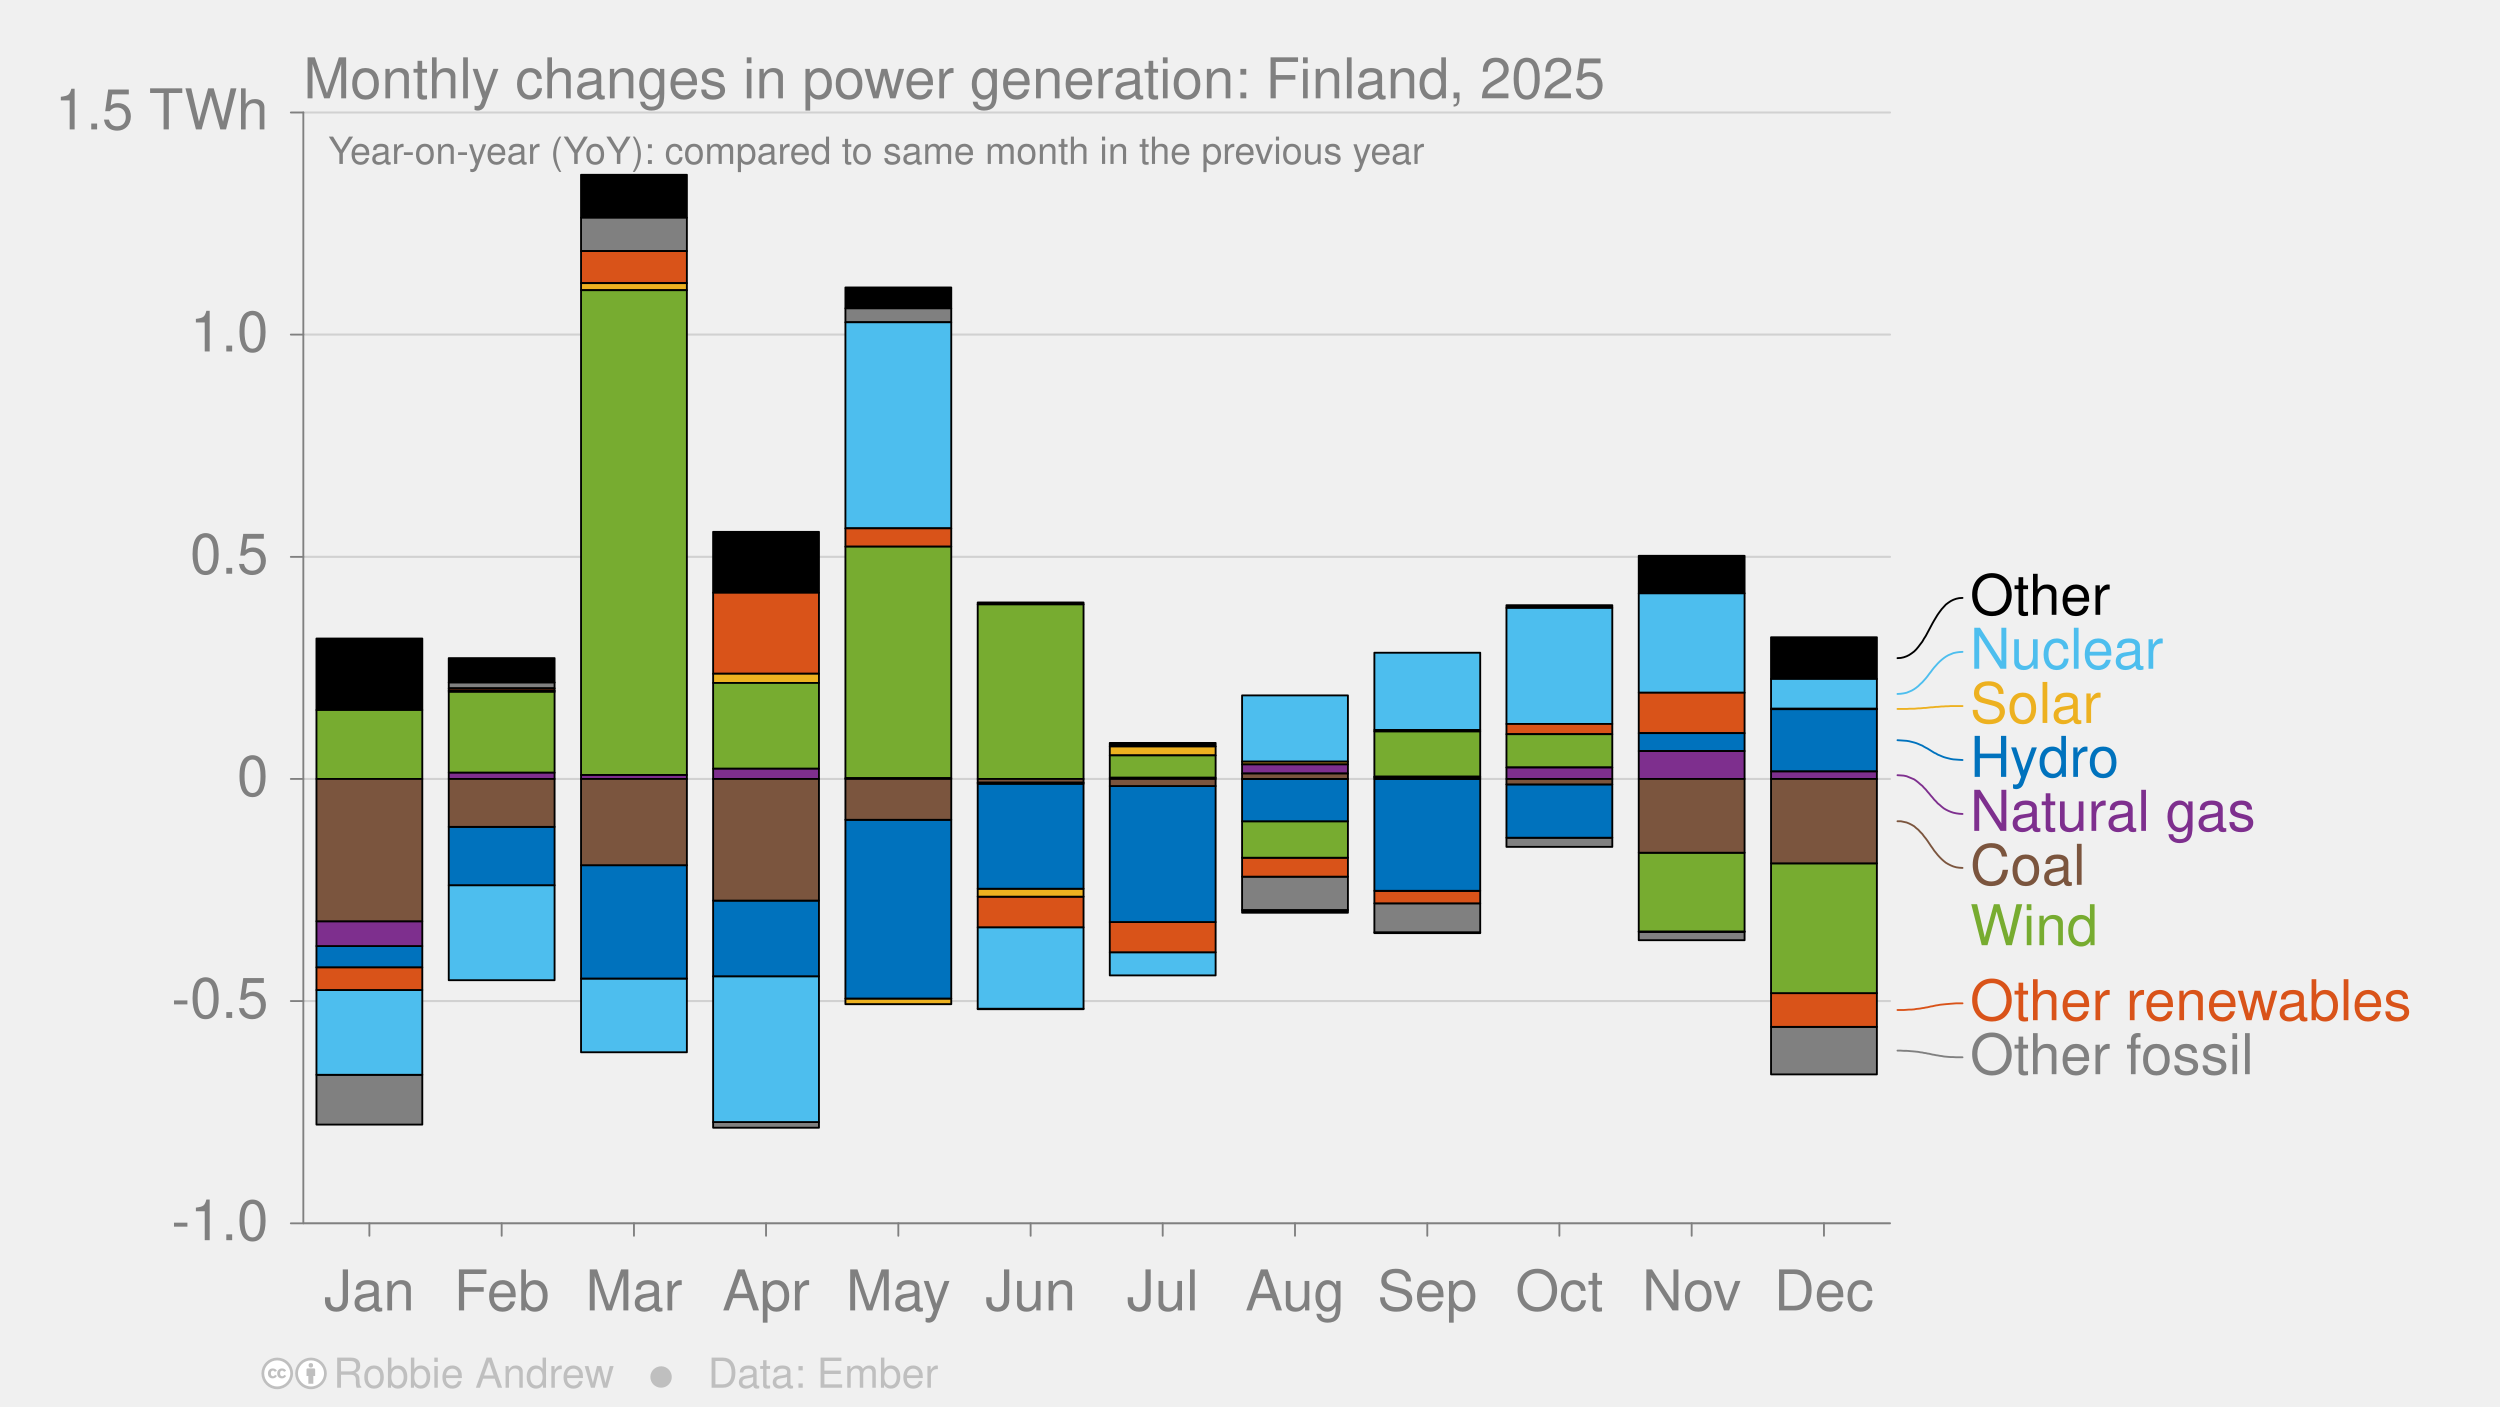
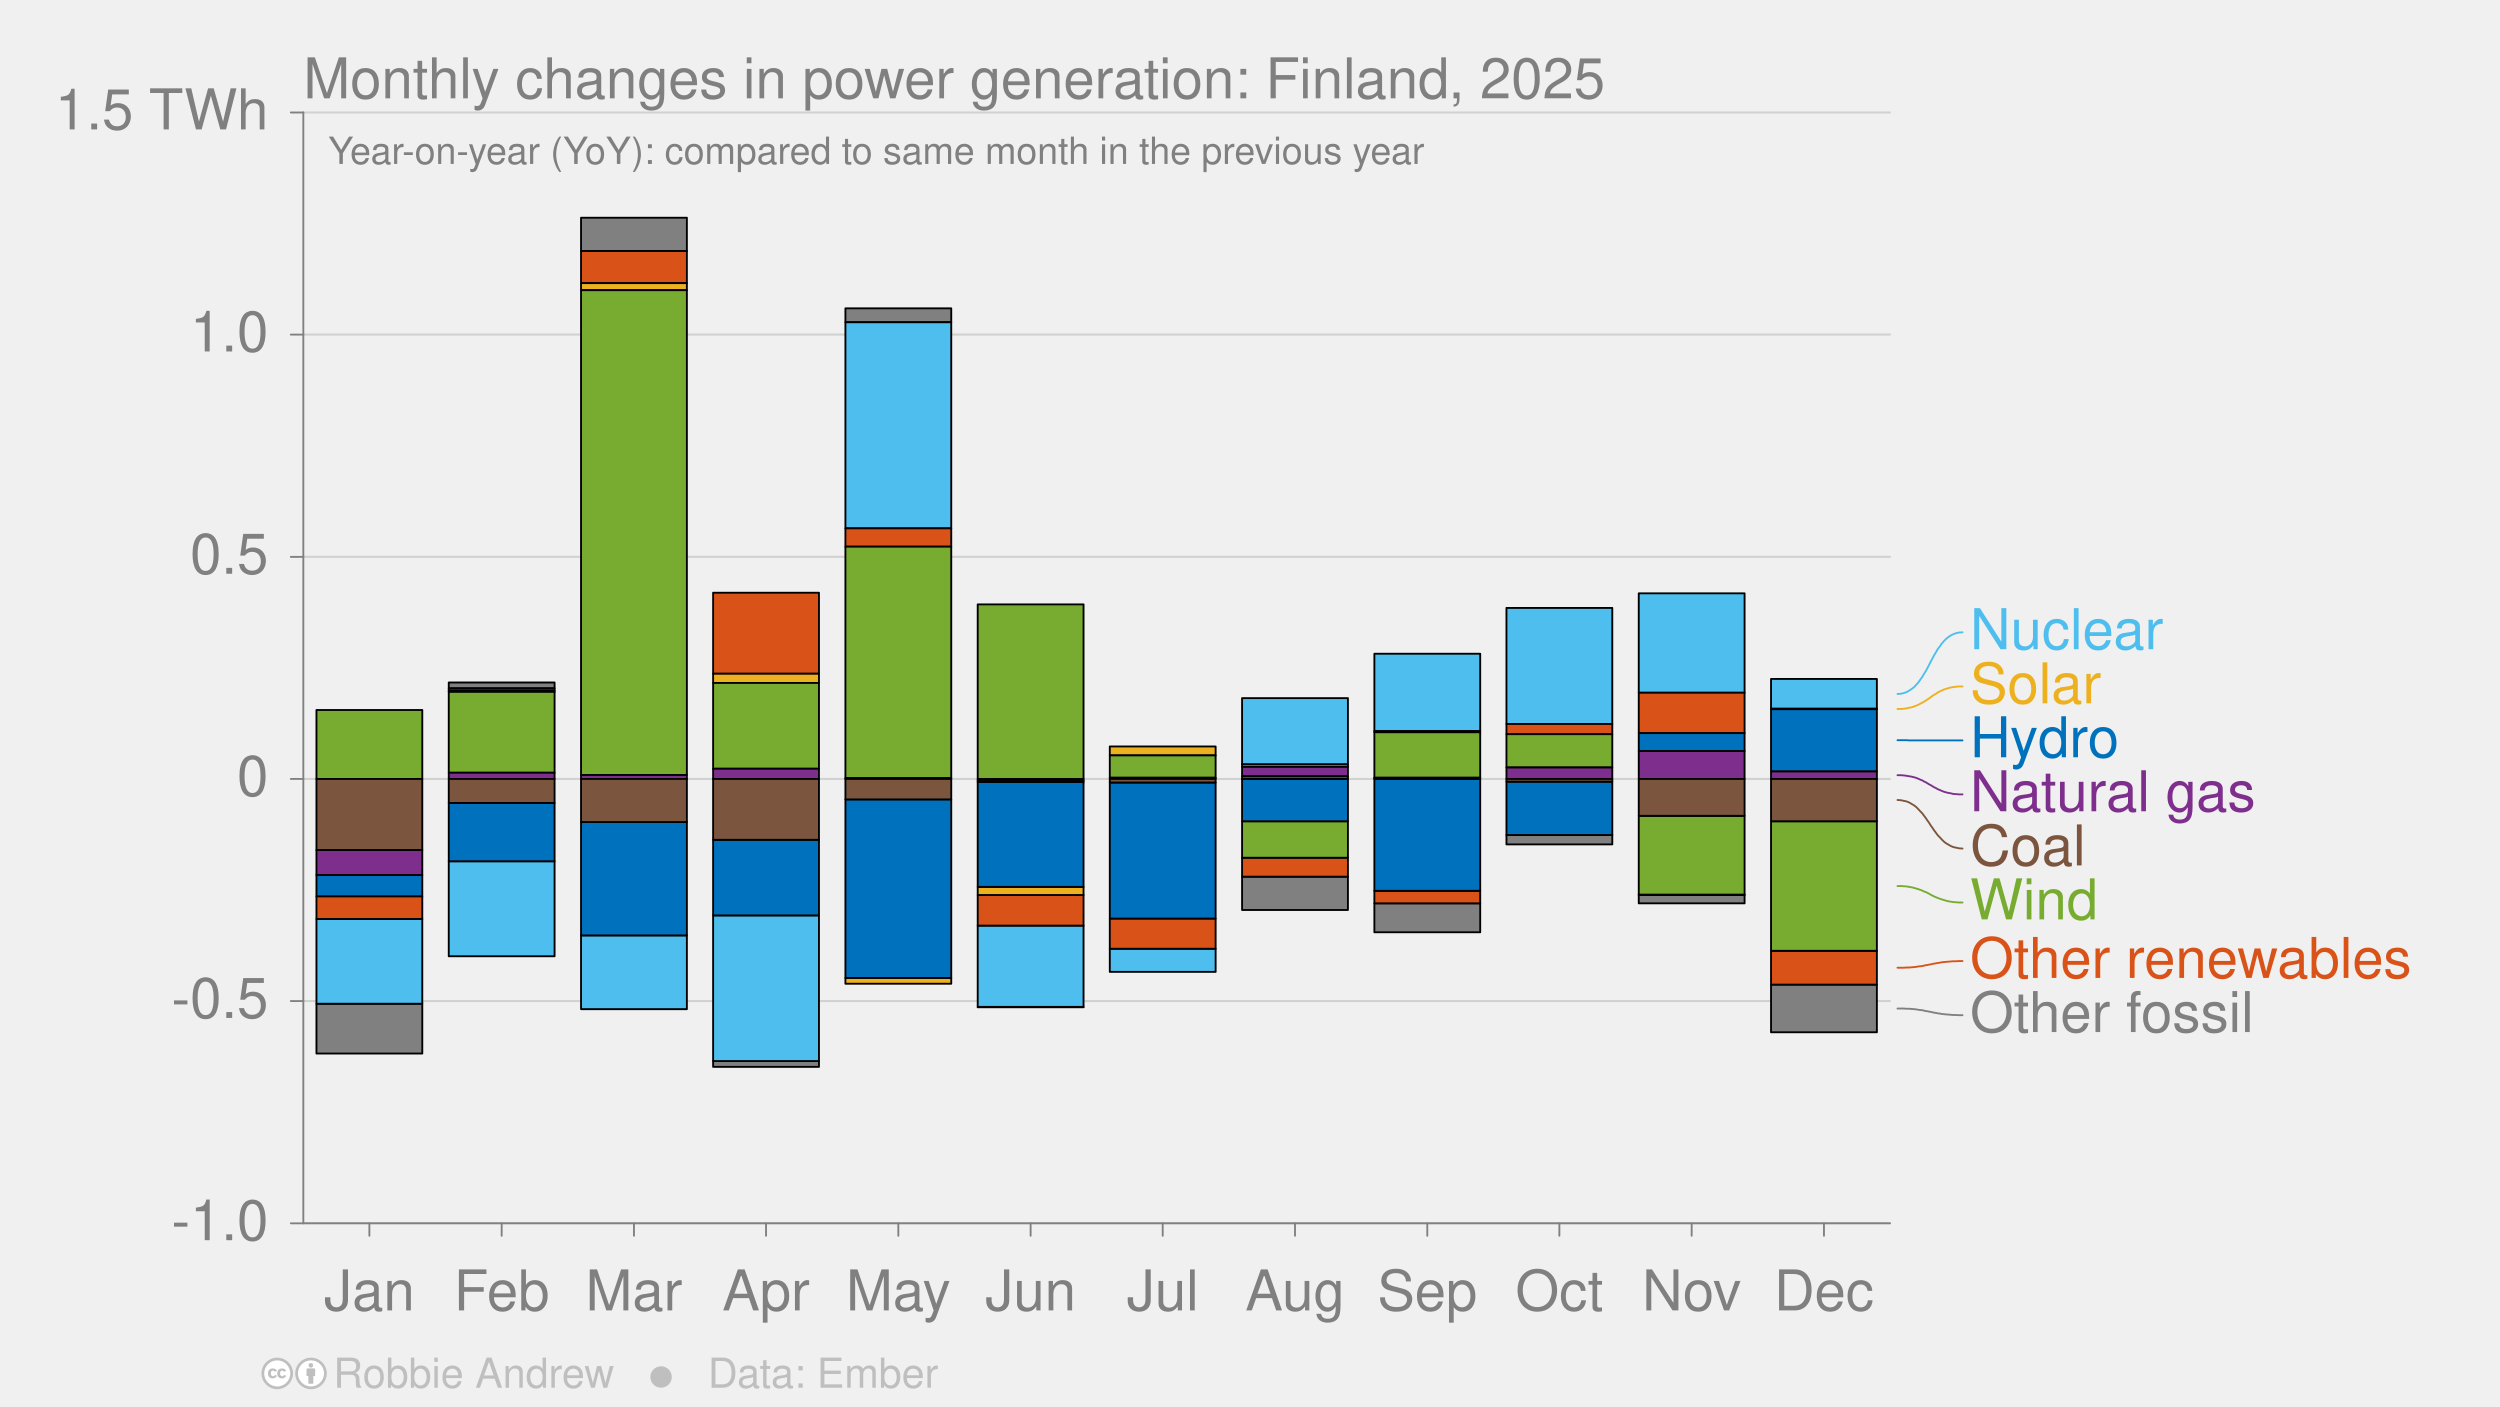
<svg xmlns="http://www.w3.org/2000/svg" xmlns:xlink="http://www.w3.org/1999/xlink" version="1.1" width="100%" height="100%" viewBox="0 0 1200.000 674.916">
  <style type="text/css">
  #main {font-family:Helvetica,Arial,sans-serif; font-size:27.00px;
         fill-opacity:1; fill:#000000; stroke:none; stroke-linejoin:round; stroke-linecap:round; stroke-width:1.00;}
  .marker {stroke-opacity:0;fill-opacity:0;}
  .marker:hover {stroke-opacity:0.5; fill-opacity:1;}
  .ticklabel {font-size:27.00px;fill:#808080;stroke:none;font-family:Helvetica}
  .ytl {text-anchor:end;}
  .dp1 {pointer-events:none;font-size:70%;text-anchor:middle;fill:#000000;}
  .dp2 {pointer-events:none;font-size:70%;text-anchor:middle;fill:#FFFFFF;}
  .numtip {pointer-events:none;}
  .cc {opacity:0.25;}
.dl_fe {background-color:#FDFFDF;display:flex;margin:auto;align-items:center}
.dl_fe_p {font-size:20px;text-align:center;margin:3px}
.dl_el {display:none;pointer-events:none;}
.cc:hover + .dl_el {display:block;}
text:hover + .dl_el {display:block;}
</style>
  <defs>
    <clipPath id="axis_clip">
      <rect x="145.8" y="54.2" width="761.2" height="532.8" />
    </clipPath>
    <path id="line_x" d="M 145.600,0 h 761.600" stroke="#262626" stroke-opacity="0.15" stroke-width="1.00" />
    <path id="tick_y" d="M 145.600,0 h -6.000" stroke="#808080" stroke-width="0.90" />
    <path id="tick_x" d="M 0,587.177 v 6.000" stroke="#808080" stroke-width="0.90" />
  </defs>
  <g id="main">
    <use xlink:href="#line_x" transform="translate(0,587.2)" />
    <use xlink:href="#line_x" transform="translate(0,480.5)" />
    <use xlink:href="#line_x" transform="translate(0,373.9)" />
    <use xlink:href="#line_x" transform="translate(0,267.3)" />
    <use xlink:href="#line_x" transform="translate(0,160.6)" />
    <use xlink:href="#line_x" transform="translate(0,54.0)" />
    <use xlink:href="#tick_y" transform="translate(0,587.2)" />
    <use xlink:href="#tick_y" transform="translate(0,480.5)" />
    <use xlink:href="#tick_y" transform="translate(0,373.9)" />
    <use xlink:href="#tick_y" transform="translate(0,267.3)" />
    <use xlink:href="#tick_y" transform="translate(0,160.6)" />
    <use xlink:href="#tick_y" transform="translate(0,54.0)" />
    <use xlink:href="#tick_x" transform="translate(177.3,0)" />
    <use xlink:href="#tick_x" transform="translate(240.8,0)" />
    <use xlink:href="#tick_x" transform="translate(304.3,0)" />
    <use xlink:href="#tick_x" transform="translate(367.7,0)" />
    <use xlink:href="#tick_x" transform="translate(431.2,0)" />
    <use xlink:href="#tick_x" transform="translate(494.7,0)" />
    <use xlink:href="#tick_x" transform="translate(558.1,0)" />
    <use xlink:href="#tick_x" transform="translate(621.6,0)" />
    <use xlink:href="#tick_x" transform="translate(685.1,0)" />
    <use xlink:href="#tick_x" transform="translate(748.5,0)" />
    <use xlink:href="#tick_x" transform="translate(812.0,0)" />
    <use xlink:href="#tick_x" transform="translate(875.5,0)" />
    <polyline points="145.6,53.993 145.6,587.177 907.2,587.177" stroke="#808080" stroke-width="0.90" fill="none" />
    <text class="ticklabel xtl" transform="translate(177.3,629.0)" text-anchor="middle">Jan</text>
    <text class="ticklabel xtl" transform="translate(240.8,629.0)" text-anchor="middle">Feb</text>
    <text class="ticklabel xtl" transform="translate(304.3,629.0)" text-anchor="middle">Mar</text>
    <text class="ticklabel xtl" transform="translate(367.7,629.0)" text-anchor="middle">Apr</text>
    <text class="ticklabel xtl" transform="translate(431.2,629.0)" text-anchor="middle">May</text>
    <text class="ticklabel xtl" transform="translate(494.7,629.0)" text-anchor="middle">Jun</text>
    <text class="ticklabel xtl" transform="translate(558.1,629.0)" text-anchor="middle">Jul</text>
    <text class="ticklabel xtl" transform="translate(621.6,629.0)" text-anchor="middle">Aug</text>
    <text class="ticklabel xtl" transform="translate(685.1,629.0)" text-anchor="middle">Sep</text>
    <text class="ticklabel xtl" transform="translate(748.5,629.0)" text-anchor="middle">Oct</text>
    <text class="ticklabel xtl" transform="translate(812.0,629.0)" text-anchor="middle">Nov</text>
    <text class="ticklabel xtl" transform="translate(875.5,629.0)" text-anchor="middle">Dec</text>
    <text class="ticklabel ytl" transform="translate(128.8,595.3)">-1.0</text>
    <text class="ticklabel ytl" transform="translate(128.8,488.6)">-0.5</text>
    <text class="ticklabel ytl" transform="translate(128.8,382.0)">0</text>
    <text class="ticklabel ytl" transform="translate(128.8,275.4)">0.5</text>
    <text class="ticklabel ytl" transform="translate(128.8,168.7)">1.0</text>
    <text class="ticklabel ytl" transform="translate(128.8,62.1)">1.5 TWh</text>
-     <g stroke="#000" stroke-width="0.90" fill="#000" clip-path="url(#axis_clip)">
-       <polygon class="pl" points="151.9,306.5 151.9,340.8 202.7,340.8 202.7,306.5 151.9,306.5" />
-       <polygon class="pl" points="215.4,315.9 215.4,327.6 266.2,327.6 266.2,315.9 215.4,315.9" />
-       <polygon class="pl" points="278.9,83.9 278.9,104.5 329.7,104.5 329.7,83.9 278.9,83.9" />
-       <polygon class="pl" points="342.3,255.3 342.3,284.5 393.1,284.5 393.1,255.3 342.3,255.3" />
-       <polygon class="pl" points="405.8,138.0 405.8,148.0 456.6,148.0 456.6,138.0 405.8,138.0" />
-       <polygon class="pl" points="469.3,289.2 469.3,290.1 520.1,290.1 520.1,289.2 469.3,289.2" />
-       <polygon class="pl" points="532.7,356.6 532.7,358.3 583.5,358.3 583.5,356.6 532.7,356.6" />
-       <polygon class="pl" points="596.2,438.1 596.2,436.8 647.0,436.8 647.0,438.1 596.2,438.1" />
-       <polygon class="pl" points="659.7,447.9 659.7,447.5 710.5,447.5 710.5,447.9 659.7,447.9" />
-       <polygon class="pl" points="723.1,290.5 723.1,291.8 773.9,291.8 773.9,290.5 723.1,290.5" />
-       <polygon class="pl" points="786.6,266.8 786.6,284.8 837.4,284.8 837.4,266.8 786.6,266.8" />
-       <polygon class="pl" points="850.1,305.9 850.1,325.9 900.9,325.9 900.9,305.9 850.1,305.9" />
-     </g>
    <g stroke="#000" stroke-width="0.90" fill="#808080" clip-path="url(#axis_clip)">
-       <polygon class="pl" points="151.9,539.8 151.9,515.9 202.7,515.9 202.7,539.8 151.9,539.8" />
+       <polygon class="pl" points="151.9,505.7 151.9,481.8 202.7,481.8 202.7,505.7 151.9,505.7" />
      <polygon class="pl" points="215.4,327.6 215.4,330.4 266.2,330.4 266.2,327.6 215.4,327.6" />
      <polygon class="pl" points="278.9,104.5 278.9,120.5 329.7,120.5 329.7,104.5 278.9,104.5" />
-       <polygon class="pl" points="342.3,541.3 342.3,538.6 393.1,538.6 393.1,541.3 342.3,541.3" />
+       <polygon class="pl" points="342.3,512.1 342.3,509.3 393.1,509.3 393.1,512.1 342.3,512.1" />
      <polygon class="pl" points="405.8,148.0 405.8,154.7 456.6,154.7 456.6,148.0 405.8,148.0" />
-       <polygon class="pl" points="469.3,484.4 469.3,484.2 520.1,484.2 520.1,484.4 469.3,484.4" />
+       <polygon class="pl" points="469.3,483.5 469.3,483.3 520.1,483.3 520.1,483.5 469.3,483.5" />
      <polygon class="pl" points="596.2,436.8 596.2,420.8 647.0,420.8 647.0,436.8 596.2,436.8" />
      <polygon class="pl" points="659.7,447.5 659.7,433.6 710.5,433.6 710.5,447.5 659.7,447.5" />
-       <polygon class="pl" points="723.1,406.5 723.1,402.1 773.9,402.1 773.9,406.5 723.1,406.5" />
-       <polygon class="pl" points="786.6,451.3 786.6,447.3 837.4,447.3 837.4,451.3 786.6,451.3" />
-       <polygon class="pl" points="850.1,515.7 850.1,492.9 900.9,492.9 900.9,515.7 850.1,515.7" />
+       <polygon class="pl" points="723.1,405.3 723.1,400.8 773.9,400.8 773.9,405.3 723.1,405.3" />
+       <polygon class="pl" points="786.6,433.6 786.6,429.6 837.4,429.6 837.4,433.6 786.6,433.6" />
+       <polygon class="pl" points="850.1,495.5 850.1,472.6 900.9,472.6 900.9,495.5 850.1,495.5" />
    </g>
    <g stroke="#000" stroke-width="0.90" fill="#4DBEEE" clip-path="url(#axis_clip)">
-       <polygon class="pl" points="151.9,515.9 151.9,475.2 202.7,475.2 202.7,515.9 151.9,515.9" />
-       <polygon class="pl" points="215.4,470.5 215.4,424.9 266.2,424.9 266.2,470.5 215.4,470.5" />
-       <polygon class="pl" points="278.9,505.1 278.9,469.7 329.7,469.7 329.7,505.1 278.9,505.1" />
-       <polygon class="pl" points="342.3,538.6 342.3,468.6 393.1,468.6 393.1,538.6 342.3,538.6" />
+       <polygon class="pl" points="151.9,481.8 151.9,441.1 202.7,441.1 202.7,481.8 151.9,481.8" />
+       <polygon class="pl" points="215.4,459.0 215.4,413.4 266.2,413.4 266.2,459.0 215.4,459.0" />
+       <polygon class="pl" points="278.9,484.4 278.9,449.0 329.7,449.0 329.7,484.4 278.9,484.4" />
+       <polygon class="pl" points="342.3,509.3 342.3,439.4 393.1,439.4 393.1,509.3 342.3,509.3" />
      <polygon class="pl" points="405.8,154.7 405.8,253.6 456.6,253.6 456.6,154.7 405.8,154.7" />
-       <polygon class="pl" points="469.3,484.2 469.3,445.1 520.1,445.1 520.1,484.2 469.3,484.2" />
-       <polygon class="pl" points="532.7,468.2 532.7,457.1 583.5,457.1 583.5,468.2 532.7,468.2" />
-       <polygon class="pl" points="596.2,333.8 596.2,365.6 647.0,365.6 647.0,333.8 596.2,333.8" />
-       <polygon class="pl" points="659.7,313.3 659.7,350.4 710.5,350.4 710.5,313.3 659.7,313.3" />
+       <polygon class="pl" points="469.3,483.3 469.3,444.3 520.1,444.3 520.1,483.3 469.3,483.3" />
+       <polygon class="pl" points="532.7,466.5 532.7,455.4 583.5,455.4 583.5,466.5 532.7,466.5" />
+       <polygon class="pl" points="596.2,335.1 596.2,366.9 647.0,366.9 647.0,335.1 596.2,335.1" />
+       <polygon class="pl" points="659.7,313.8 659.7,350.9 710.5,350.9 710.5,313.8 659.7,313.8" />
      <polygon class="pl" points="723.1,291.8 723.1,347.5 773.9,347.5 773.9,291.8 723.1,291.8" />
      <polygon class="pl" points="786.6,284.8 786.6,332.5 837.4,332.5 837.4,284.8 786.6,284.8" />
      <polygon class="pl" points="850.1,325.9 850.1,340.2 900.9,340.2 900.9,325.9 850.1,325.9" />
    </g>
    <g stroke="#000" stroke-width="0.90" fill="#D95319" clip-path="url(#axis_clip)">
-       <polygon class="pl" points="151.9,475.2 151.9,464.3 202.7,464.3 202.7,475.2 151.9,475.2" />
+       <polygon class="pl" points="151.9,441.1 151.9,430.2 202.7,430.2 202.7,441.1 151.9,441.1" />
      <polygon class="pl" points="215.4,330.4 215.4,331.5 266.2,331.5 266.2,330.4 215.4,330.4" />
      <polygon class="pl" points="278.9,120.5 278.9,135.9 329.7,135.9 329.7,120.5 278.9,120.5" />
      <polygon class="pl" points="342.3,284.5 342.3,323.4 393.1,323.4 393.1,284.5 342.3,284.5" />
      <polygon class="pl" points="405.8,253.6 405.8,262.4 456.6,262.4 456.6,253.6 405.8,253.6" />
-       <polygon class="pl" points="469.3,445.1 469.3,430.4 520.1,430.4 520.1,445.1 469.3,445.1" />
-       <polygon class="pl" points="532.7,457.1 532.7,442.6 583.5,442.6 583.5,457.1 532.7,457.1" />
+       <polygon class="pl" points="469.3,444.3 469.3,429.6 520.1,429.6 520.1,444.3 469.3,444.3" />
+       <polygon class="pl" points="532.7,455.4 532.7,440.9 583.5,440.9 583.5,455.4 532.7,455.4" />
      <polygon class="pl" points="596.2,420.8 596.2,411.7 647.0,411.7 647.0,420.8 596.2,420.8" />
      <polygon class="pl" points="659.7,433.6 659.7,427.6 710.5,427.6 710.5,433.6 659.7,433.6" />
      <polygon class="pl" points="723.1,347.5 723.1,352.4 773.9,352.4 773.9,347.5 723.1,347.5" />
      <polygon class="pl" points="786.6,332.5 786.6,351.9 837.4,351.9 837.4,332.5 786.6,332.5" />
-       <polygon class="pl" points="850.1,492.9 850.1,476.7 900.9,476.7 900.9,492.9 850.1,492.9" />
+       <polygon class="pl" points="850.1,472.6 850.1,456.4 900.9,456.4 900.9,472.6 850.1,472.6" />
    </g>
    <g stroke="#000" stroke-width="0.90" fill="#EDB120" clip-path="url(#axis_clip)">
      <polygon class="pl" points="215.4,331.5 215.4,332.1 266.2,332.1 266.2,331.5 215.4,331.5" />
      <polygon class="pl" points="278.9,135.9 278.9,139.3 329.7,139.3 329.7,135.9 278.9,135.9" />
      <polygon class="pl" points="342.3,323.4 342.3,327.8 393.1,327.8 393.1,323.4 342.3,323.4" />
-       <polygon class="pl" points="405.8,482.0 405.8,479.3 456.6,479.3 456.6,482.0 405.8,482.0" />
-       <polygon class="pl" points="469.3,430.4 469.3,426.6 520.1,426.6 520.1,430.4 469.3,430.4" />
+       <polygon class="pl" points="405.8,472.2 405.8,469.4 456.6,469.4 456.6,472.2 405.8,472.2" />
+       <polygon class="pl" points="469.3,429.6 469.3,425.7 520.1,425.7 520.1,429.6 469.3,429.6" />
      <polygon class="pl" points="532.7,358.3 532.7,362.6 583.5,362.6 583.5,358.3 532.7,358.3" />
-       <polygon class="pl" points="596.2,365.6 596.2,366.9 647.0,366.9 647.0,365.6 596.2,365.6" />
-       <polygon class="pl" points="659.7,350.4 659.7,351.1 710.5,351.1 710.5,350.4 659.7,350.4" />
-       <polygon class="pl" points="786.6,447.3 786.6,447.1 837.4,447.1 837.4,447.3 786.6,447.3" />
+       <polygon class="pl" points="596.2,366.9 596.2,368.1 647.0,368.1 647.0,366.9 596.2,366.9" />
+       <polygon class="pl" points="659.7,350.9 659.7,351.5 710.5,351.5 710.5,350.9 659.7,350.9" />
+       <polygon class="pl" points="786.6,429.6 786.6,429.4 837.4,429.4 837.4,429.6 786.6,429.6" />
      <polygon class="pl" points="850.1,340.2 850.1,340.4 900.9,340.4 900.9,340.2 850.1,340.2" />
    </g>
    <g stroke="#000" stroke-width="0.90" fill="#77AC30" clip-path="url(#axis_clip)">
      <polygon class="pl" points="151.9,340.8 151.9,373.9 202.7,373.9 202.7,340.8 151.9,340.8" />
      <polygon class="pl" points="215.4,332.1 215.4,370.9 266.2,370.9 266.2,332.1 215.4,332.1" />
      <polygon class="pl" points="278.9,139.3 278.9,372.0 329.7,372.0 329.7,139.3 278.9,139.3" />
      <polygon class="pl" points="342.3,327.8 342.3,369.0 393.1,369.0 393.1,327.8 342.3,327.8" />
      <polygon class="pl" points="405.8,262.4 405.8,373.5 456.6,373.5 456.6,262.4 405.8,262.4" />
      <polygon class="pl" points="469.3,290.1 469.3,373.9 520.1,373.9 520.1,290.1 469.3,290.1" />
      <polygon class="pl" points="532.7,362.6 532.7,373.3 583.5,373.3 583.5,362.6 532.7,362.6" />
      <polygon class="pl" points="596.2,411.7 596.2,394.2 647.0,394.2 647.0,411.7 596.2,411.7" />
-       <polygon class="pl" points="659.7,351.1 659.7,372.8 710.5,372.8 710.5,351.1 659.7,351.1" />
+       <polygon class="pl" points="659.7,351.5 659.7,373.3 710.5,373.3 710.5,351.5 659.7,351.5" />
      <polygon class="pl" points="723.1,352.4 723.1,368.4 773.9,368.4 773.9,352.4 723.1,352.4" />
-       <polygon class="pl" points="786.6,447.1 786.6,409.3 837.4,409.3 837.4,447.1 786.6,447.1" />
-       <polygon class="pl" points="850.1,476.7 850.1,414.4 900.9,414.4 900.9,476.7 850.1,476.7" />
+       <polygon class="pl" points="786.6,429.4 786.6,391.6 837.4,391.6 837.4,429.4 786.6,429.4" />
+       <polygon class="pl" points="850.1,456.4 850.1,394.2 900.9,394.2 900.9,456.4 850.1,456.4" />
    </g>
    <g stroke="#000" stroke-width="0.90" fill="#0072BD" clip-path="url(#axis_clip)">
-       <polygon class="pl" points="151.9,464.3 151.9,454.1 202.7,454.1 202.7,464.3 151.9,464.3" />
-       <polygon class="pl" points="215.4,424.9 215.4,396.9 266.2,396.9 266.2,424.9 215.4,424.9" />
-       <polygon class="pl" points="278.9,469.7 278.9,415.3 329.7,415.3 329.7,469.7 278.9,469.7" />
-       <polygon class="pl" points="342.3,468.6 342.3,432.3 393.1,432.3 393.1,468.6 342.3,468.6" />
-       <polygon class="pl" points="405.8,479.3 405.8,393.5 456.6,393.5 456.6,479.3 405.8,479.3" />
-       <polygon class="pl" points="469.3,426.6 469.3,376.2 520.1,376.2 520.1,426.6 469.3,426.6" />
-       <polygon class="pl" points="532.7,442.6 532.7,377.3 583.5,377.3 583.5,442.6 532.7,442.6" />
+       <polygon class="pl" points="151.9,430.2 151.9,420.0 202.7,420.0 202.7,430.2 151.9,430.2" />
+       <polygon class="pl" points="215.4,413.4 215.4,385.4 266.2,385.4 266.2,413.4 215.4,413.4" />
+       <polygon class="pl" points="278.9,449.0 278.9,394.6 329.7,394.6 329.7,449.0 278.9,449.0" />
+       <polygon class="pl" points="342.3,439.4 342.3,403.1 393.1,403.1 393.1,439.4 342.3,439.4" />
+       <polygon class="pl" points="405.8,469.4 405.8,383.7 456.6,383.7 456.6,469.4 405.8,469.4" />
+       <polygon class="pl" points="469.3,425.7 469.3,375.4 520.1,375.4 520.1,425.7 469.3,425.7" />
+       <polygon class="pl" points="532.7,440.9 532.7,375.6 583.5,375.6 583.5,440.9 532.7,440.9" />
      <polygon class="pl" points="596.2,394.2 596.2,373.9 647.0,373.9 647.0,394.2 596.2,394.2" />
      <polygon class="pl" points="659.7,427.6 659.7,373.9 710.5,373.9 710.5,427.6 659.7,427.6" />
-       <polygon class="pl" points="723.1,402.1 723.1,376.5 773.9,376.5 773.9,402.1 723.1,402.1" />
+       <polygon class="pl" points="723.1,400.8 723.1,375.2 773.9,375.2 773.9,400.8 723.1,400.8" />
      <polygon class="pl" points="786.6,351.9 786.6,360.5 837.4,360.5 837.4,351.9 786.6,351.9" />
      <polygon class="pl" points="850.1,340.4 850.1,370.3 900.9,370.3 900.9,340.4 850.1,340.4" />
    </g>
    <g stroke="#000" stroke-width="0.90" fill="#7E2F8E" clip-path="url(#axis_clip)">
-       <polygon class="pl" points="151.9,454.1 151.9,442.2 202.7,442.2 202.7,454.1 151.9,454.1" />
+       <polygon class="pl" points="151.9,420.0 151.9,408.0 202.7,408.0 202.7,420.0 151.9,420.0" />
      <polygon class="pl" points="215.4,370.9 215.4,373.9 266.2,373.9 266.2,370.9 215.4,370.9" />
      <polygon class="pl" points="278.9,372.0 278.9,373.9 329.7,373.9 329.7,372.0 278.9,372.0" />
      <polygon class="pl" points="342.3,369.0 342.3,373.9 393.1,373.9 393.1,369.0 342.3,369.0" />
      <polygon class="pl" points="405.8,373.5 405.8,373.9 456.6,373.9 456.6,373.5 405.8,373.5" />
-       <polygon class="pl" points="469.3,376.2 469.3,375.6 520.1,375.6 520.1,376.2 469.3,376.2" />
+       <polygon class="pl" points="469.3,375.4 469.3,374.8 520.1,374.8 520.1,375.4 469.3,375.4" />
      <polygon class="pl" points="532.7,373.3 532.7,373.9 583.5,373.9 583.5,373.3 532.7,373.3" />
-       <polygon class="pl" points="596.2,366.9 596.2,371.3 647.0,371.3 647.0,366.9 596.2,366.9" />
-       <polygon class="pl" points="659.7,372.8 659.7,373.1 710.5,373.1 710.5,372.8 659.7,372.8" />
+       <polygon class="pl" points="596.2,368.1 596.2,372.6 647.0,372.6 647.0,368.1 596.2,368.1" />
+       <polygon class="pl" points="659.7,373.3 659.7,373.5 710.5,373.5 710.5,373.3 659.7,373.3" />
      <polygon class="pl" points="723.1,368.4 723.1,373.9 773.9,373.9 773.9,368.4 723.1,368.4" />
      <polygon class="pl" points="786.6,360.5 786.6,373.9 837.4,373.9 837.4,360.5 786.6,360.5" />
      <polygon class="pl" points="850.1,370.3 850.1,373.9 900.9,373.9 900.9,370.3 850.1,370.3" />
    </g>
    <g stroke="#000" stroke-width="0.90" fill="#7B553E" clip-path="url(#axis_clip)">
-       <polygon class="pl" points="151.9,442.2 151.9,373.9 202.7,373.9 202.7,442.2 151.9,442.2" />
-       <polygon class="pl" points="215.4,396.9 215.4,373.9 266.2,373.9 266.2,396.9 215.4,396.9" />
-       <polygon class="pl" points="278.9,415.3 278.9,373.9 329.7,373.9 329.7,415.3 278.9,415.3" />
-       <polygon class="pl" points="342.3,432.3 342.3,373.9 393.1,373.9 393.1,432.3 342.3,432.3" />
-       <polygon class="pl" points="405.8,393.5 405.8,373.9 456.6,373.9 456.6,393.5 405.8,393.5" />
-       <polygon class="pl" points="469.3,375.6 469.3,373.9 520.1,373.9 520.1,375.6 469.3,375.6" />
-       <polygon class="pl" points="532.7,377.3 532.7,373.9 583.5,373.9 583.5,377.3 532.7,377.3" />
-       <polygon class="pl" points="596.2,371.3 596.2,373.9 647.0,373.9 647.0,371.3 596.2,371.3" />
-       <polygon class="pl" points="659.7,373.1 659.7,373.9 710.5,373.9 710.5,373.1 659.7,373.1" />
-       <polygon class="pl" points="723.1,376.5 723.1,373.9 773.9,373.9 773.9,376.5 723.1,376.5" />
-       <polygon class="pl" points="786.6,409.3 786.6,373.9 837.4,373.9 837.4,409.3 786.6,409.3" />
-       <polygon class="pl" points="850.1,414.4 850.1,373.9 900.9,373.9 900.9,414.4 850.1,414.4" />
-     </g>
-     <text transform="translate(945.6,416.6)" dy="8.1" font-size="27.00" fill="#7B553E" stroke="none">Coal</text>
-     <text transform="translate(945.6,390.7)" dy="8.1" font-size="27.00" fill="#7E2F8E" stroke="none">Natural gas</text>
-     <text transform="translate(945.6,364.8)" dy="8.1" font-size="27.00" fill="#0072BD" stroke="none">Hydro</text>
-     <text transform="translate(945.6,445.6)" dy="8.1" font-size="27.00" fill="#77AC30" stroke="none">Wind</text>
-     <text transform="translate(945.6,338.9)" dy="8.1" font-size="27.00" fill="#EDB120" stroke="none">Solar</text>
-     <text transform="translate(945.6,481.6)" dy="8.1" font-size="27.00" fill="#D95319" stroke="none">Other renewables</text>
-     <text transform="translate(945.6,312.9)" dy="8.1" font-size="27.00" fill="#4DBEEE" stroke="none">Nuclear</text>
-     <text transform="translate(945.6,507.5)" dy="8.1" font-size="27.00" fill="#808080" stroke="none">Other fossil</text>
-     <text transform="translate(945.6,287.0)" dy="8.1" font-size="27.00" fill="#000" stroke="none">Other</text>
-     <polyline class="pl" points="910.8,394.2 912.4,394.2 913.8,394.5 915.2,394.8 916.4,395.3 917.6,395.9 918.8,396.6 919.8,397.5 920.8,398.3 921.7,399.3 922.7,400.3 923.5,401.4 924.4,402.5 925.2,403.6 926.0,404.8 926.8,406.0 927.6,407.1 928.4,408.3 929.3,409.4 930.1,410.4 931.1,411.5 932.0,412.4 933.0,413.3 934.0,414.1 935.2,414.8 936.4,415.4 937.6,415.9 939.0,416.3 940.4,416.5 942.0,416.6" stroke="#7B553E" stroke-width="0.90" stroke-opacity="1.00" fill="none" />
-     <polyline class="pl" points="910.8,372.1 912.4,372.2 913.8,372.3 915.2,372.6 916.4,373.1 917.6,373.6 918.8,374.1 919.8,374.8 920.8,375.6 921.7,376.4 922.7,377.2 923.5,378.1 924.4,379.0 925.2,380.0 926.0,380.9 926.8,381.9 927.6,382.8 928.4,383.8 929.3,384.7 930.1,385.6 931.1,386.4 932.0,387.2 933.0,388.0 934.0,388.6 935.2,389.2 936.4,389.7 937.6,390.1 939.0,390.4 940.4,390.6 942.0,390.7" stroke="#7E2F8E" stroke-width="0.90" stroke-opacity="1.00" fill="none" />
-     <polyline class="pl" points="910.8,355.3 912.4,355.4 913.8,355.5 915.2,355.6 916.4,355.8 917.6,356.1 918.8,356.4 919.8,356.7 920.8,357.1 921.7,357.5 922.7,357.9 923.5,358.4 924.4,358.9 925.2,359.3 926.0,359.8 926.8,360.3 927.6,360.8 928.4,361.3 929.3,361.7 930.1,362.2 931.1,362.6 932.0,363.0 933.0,363.4 934.0,363.7 935.2,364.0 936.4,364.3 937.6,364.5 939.0,364.6 940.4,364.7 942.0,364.8" stroke="#0072BD" stroke-width="0.90" stroke-opacity="1.00" fill="none" />
-     <polyline class="pl" points="910.8,340.3 912.4,340.3 913.8,340.3 915.2,340.3 916.4,340.2 917.6,340.2 918.8,340.2 919.8,340.1 920.8,340.0 921.7,340.0 922.7,339.9 923.5,339.8 924.4,339.8 925.2,339.7 926.0,339.6 926.8,339.5 927.6,339.5 928.4,339.4 929.3,339.3 930.1,339.3 931.1,339.2 932.0,339.1 933.0,339.1 934.0,339.0 935.2,339.0 936.4,338.9 937.6,338.9 939.0,338.9 940.4,338.9 942.0,338.9" stroke="#EDB120" stroke-width="0.90" stroke-opacity="1.00" fill="none" />
-     <polyline class="pl" points="910.8,484.8 912.4,484.8 913.8,484.8 915.2,484.7 916.4,484.6 917.6,484.6 918.8,484.5 919.8,484.3 920.8,484.2 921.7,484.1 922.7,483.9 923.5,483.8 924.4,483.6 925.2,483.5 926.0,483.3 926.8,483.1 927.6,483.0 928.4,482.8 929.3,482.6 930.1,482.5 931.1,482.3 932.0,482.2 933.0,482.1 934.0,482.0 935.2,481.9 936.4,481.8 937.6,481.7 939.0,481.6 940.4,481.6 942.0,481.6" stroke="#D95319" stroke-width="0.90" stroke-opacity="1.00" fill="none" />
-     <polyline class="pl" points="910.8,333.1 912.4,333.0 913.8,332.8 915.2,332.5 916.4,332.0 917.6,331.5 918.8,330.8 919.8,330.1 920.8,329.3 921.7,328.4 922.7,327.5 923.5,326.6 924.4,325.6 925.2,324.6 926.0,323.5 926.8,322.5 927.6,321.4 928.4,320.4 929.3,319.4 930.1,318.5 931.1,317.5 932.0,316.7 933.0,315.9 934.0,315.2 935.2,314.5 936.4,314.0 937.6,313.5 939.0,313.2 940.4,313.0 942.0,312.9" stroke="#4DBEEE" stroke-width="0.90" stroke-opacity="1.00" fill="none" />
-     <polyline class="pl" points="910.8,504.3 912.4,504.3 913.8,504.4 915.2,504.4 916.4,504.5 917.6,504.6 918.8,504.7 919.8,504.8 920.8,504.9 921.7,505.1 922.7,505.2 923.5,505.4 924.4,505.5 925.2,505.7 926.0,505.8 926.8,506.0 927.6,506.2 928.4,506.3 929.3,506.5 930.1,506.6 931.1,506.8 932.0,506.9 933.0,507.1 934.0,507.2 935.2,507.3 936.4,507.4 937.6,507.4 939.0,507.5 940.4,507.5 942.0,507.5" stroke="#808080" stroke-width="0.90" stroke-opacity="1.00" fill="none" />
-     <polyline class="pl" points="910.8,315.9 912.4,315.8 913.8,315.5 915.2,315.0 916.4,314.4 917.6,313.6 918.8,312.7 919.8,311.7 920.8,310.5 921.7,309.3 922.7,308.0 923.5,306.6 924.4,305.2 925.2,303.7 926.0,302.2 926.8,300.7 927.6,299.2 928.4,297.8 929.3,296.3 930.1,295.0 931.1,293.6 932.0,292.4 933.0,291.3 934.0,290.2 935.2,289.3 936.4,288.5 937.6,287.9 939.0,287.4 940.4,287.1 942.0,287.0" stroke="#000" stroke-width="0.90" stroke-opacity="1.00" fill="none" />
+       <polygon class="pl" points="151.9,408.0 151.9,373.9 202.7,373.9 202.7,408.0 151.9,408.0" />
+       <polygon class="pl" points="215.4,385.4 215.4,373.9 266.2,373.9 266.2,385.4 215.4,385.4" />
+       <polygon class="pl" points="278.9,394.6 278.9,373.9 329.7,373.9 329.7,394.6 278.9,394.6" />
+       <polygon class="pl" points="342.3,403.1 342.3,373.9 393.1,373.9 393.1,403.1 342.3,403.1" />
+       <polygon class="pl" points="405.8,383.7 405.8,373.9 456.6,373.9 456.6,383.7 405.8,383.7" />
+       <polygon class="pl" points="469.3,374.8 469.3,373.9 520.1,373.9 520.1,374.8 469.3,374.8" />
+       <polygon class="pl" points="532.7,375.6 532.7,373.9 583.5,373.9 583.5,375.6 532.7,375.6" />
+       <polygon class="pl" points="596.2,372.6 596.2,373.9 647.0,373.9 647.0,372.6 596.2,372.6" />
+       <polygon class="pl" points="659.7,373.5 659.7,373.9 710.5,373.9 710.5,373.5 659.7,373.5" />
+       <polygon class="pl" points="723.1,375.2 723.1,373.9 773.9,373.9 773.9,375.2 723.1,375.2" />
+       <polygon class="pl" points="786.6,391.6 786.6,373.9 837.4,373.9 837.4,391.6 786.6,391.6" />
+       <polygon class="pl" points="850.1,394.2 850.1,373.9 900.9,373.9 900.9,394.2 850.1,394.2" />
+     </g>
+     <text transform="translate(945.6,407.3)" dy="8.1" font-size="27.00" fill="#7B553E" stroke="none">Coal</text>
+     <text transform="translate(945.6,381.3)" dy="8.1" font-size="27.00" fill="#7E2F8E" stroke="none">Natural gas</text>
+     <text transform="translate(945.6,355.4)" dy="8.1" font-size="27.00" fill="#0072BD" stroke="none">Hydro</text>
+     <text transform="translate(945.6,433.2)" dy="8.1" font-size="27.00" fill="#77AC30" stroke="none">Wind</text>
+     <text transform="translate(945.6,329.5)" dy="8.1" font-size="27.00" fill="#EDB120" stroke="none">Solar</text>
+     <text transform="translate(945.6,461.3)" dy="8.1" font-size="27.00" fill="#D95319" stroke="none">Other renewables</text>
+     <text transform="translate(945.6,303.5)" dy="8.1" font-size="27.00" fill="#4DBEEE" stroke="none">Nuclear</text>
+     <text transform="translate(945.6,487.3)" dy="8.1" font-size="27.00" fill="#808080" stroke="none">Other fossil</text>
+     <polyline class="pl" points="910.8,384.0 912.4,384.1 913.8,384.4 915.2,384.7 916.4,385.2 917.6,385.9 918.8,386.6 919.8,387.4 920.8,388.4 921.7,389.4 922.7,390.4 923.5,391.5 924.4,392.7 925.2,393.9 926.0,395.0 926.8,396.3 927.6,397.4 928.4,398.6 929.3,399.8 930.1,400.9 931.1,401.9 932.0,402.9 933.0,403.9 934.0,404.7 935.2,405.4 936.4,406.1 937.6,406.6 939.0,406.9 940.4,407.2 942.0,407.3" stroke="#7B553E" stroke-width="0.90" stroke-opacity="1.00" fill="none" />
+     <polyline class="pl" points="910.8,372.1 912.4,372.1 913.8,372.2 915.2,372.4 916.4,372.6 917.6,372.8 918.8,373.1 919.8,373.4 920.8,373.8 921.7,374.2 922.7,374.6 923.5,375.1 924.4,375.5 925.2,376.0 926.0,376.5 926.8,376.9 927.6,377.4 928.4,377.9 929.3,378.3 930.1,378.8 931.1,379.2 932.0,379.6 933.0,380.0 934.0,380.3 935.2,380.6 936.4,380.8 937.6,381.1 939.0,381.2 940.4,381.3 942.0,381.3" stroke="#7E2F8E" stroke-width="0.90" stroke-opacity="1.00" fill="none" />
+     <polyline class="pl" points="910.8,355.3 912.4,355.3 913.8,355.3 915.2,355.3 916.4,355.4 917.6,355.4 918.8,355.4 919.8,355.4 920.8,355.4 921.7,355.4 922.7,355.4 923.5,355.4 924.4,355.4 925.2,355.4 926.0,355.4 926.8,355.4 927.6,355.4 928.4,355.4 929.3,355.4 930.1,355.4 931.1,355.4 932.0,355.4 933.0,355.4 934.0,355.4 935.2,355.4 936.4,355.4 937.6,355.4 939.0,355.4 940.4,355.4 942.0,355.4" stroke="#0072BD" stroke-width="0.90" stroke-opacity="1.00" fill="none" />
+     <polyline class="pl" points="910.8,425.3 912.4,425.3 913.8,425.4 915.2,425.5 916.4,425.7 917.6,425.9 918.8,426.2 919.8,426.5 920.8,426.8 921.7,427.1 922.7,427.5 923.5,427.9 924.4,428.2 925.2,428.6 926.0,429.0 926.8,429.5 927.6,429.9 928.4,430.3 929.3,430.7 930.1,431.0 931.1,431.4 932.0,431.7 933.0,432.0 934.0,432.3 935.2,432.6 936.4,432.8 937.6,433.0 939.0,433.1 940.4,433.2 942.0,433.2" stroke="#77AC30" stroke-width="0.90" stroke-opacity="1.00" fill="none" />
+     <polyline class="pl" points="910.8,340.3 912.4,340.3 913.8,340.2 915.2,340.0 916.4,339.7 917.6,339.5 918.8,339.1 919.8,338.7 920.8,338.3 921.7,337.8 922.7,337.3 923.5,336.8 924.4,336.3 925.2,335.7 926.0,335.2 926.8,334.6 927.6,334.0 928.4,333.5 929.3,333.0 930.1,332.4 931.1,331.9 932.0,331.5 933.0,331.0 934.0,330.7 935.2,330.3 936.4,330.0 937.6,329.8 939.0,329.6 940.4,329.5 942.0,329.5" stroke="#EDB120" stroke-width="0.90" stroke-opacity="1.00" fill="none" />
+     <polyline class="pl" points="910.8,464.5 912.4,464.5 913.8,464.5 915.2,464.4 916.4,464.4 917.6,464.3 918.8,464.2 919.8,464.1 920.8,463.9 921.7,463.8 922.7,463.7 923.5,463.5 924.4,463.3 925.2,463.2 926.0,463.0 926.8,462.9 927.6,462.7 928.4,462.5 929.3,462.4 930.1,462.2 931.1,462.1 932.0,461.9 933.0,461.8 934.0,461.7 935.2,461.6 936.4,461.5 937.6,461.4 939.0,461.4 940.4,461.3 942.0,461.3" stroke="#D95319" stroke-width="0.90" stroke-opacity="1.00" fill="none" />
+     <polyline class="pl" points="910.8,333.1 912.4,333.0 913.8,332.7 915.2,332.2 916.4,331.5 917.6,330.7 918.8,329.8 919.8,328.7 920.8,327.6 921.7,326.3 922.7,324.9 923.5,323.5 924.4,322.1 925.2,320.6 926.0,319.1 926.8,317.5 927.6,316.0 928.4,314.5 929.3,313.0 930.1,311.6 931.1,310.3 932.0,309.0 933.0,307.8 934.0,306.8 935.2,305.8 936.4,305.0 937.6,304.4 939.0,303.9 940.4,303.6 942.0,303.5" stroke="#4DBEEE" stroke-width="0.90" stroke-opacity="1.00" fill="none" />
+     <polyline class="pl" points="910.8,484.1 912.4,484.1 913.8,484.1 915.2,484.2 916.4,484.2 917.6,484.3 918.8,484.4 919.8,484.5 920.8,484.7 921.7,484.8 922.7,484.9 923.5,485.1 924.4,485.3 925.2,485.4 926.0,485.6 926.8,485.7 927.6,485.9 928.4,486.1 929.3,486.2 930.1,486.4 931.1,486.5 932.0,486.7 933.0,486.8 934.0,486.9 935.2,487.0 936.4,487.1 937.6,487.2 939.0,487.2 940.4,487.3 942.0,487.3" stroke="#808080" stroke-width="0.90" stroke-opacity="1.00" fill="none" />
    <text transform="translate(145.6,47.2)" dy="0.0" font-size="27.00" fill="#808080" stroke="none">Monthly changes in power generation: Finland, 2025</text>
    <text transform="translate(157.6,60.7)" dy="18.0" font-size="18.00" fill="#808080" stroke="none">Year-on-year (YoY): compared to same month in the previous year</text>
    <text transform="translate(160.0,666.1)" font-size="19.80" font-family="Helvetica" fill="#BFBFBF" stroke="none" xml:space="preserve">Robbie Andrew   ●   Data: Ember</text>
    <g>
      <rect x="123.0" y="651.4" width="34" height="17" fill="#FFF" stroke="none" opacity="0.01" />
      <g transform="translate(124.0,652.4) scale(0.24)">
        <g>
          <circle fill="#FFF" cx="37.79" cy="28.5" r="28.84" />
          <circle fill="none" cx="37.79" cy="28.5" r="28.84" stroke="#BFBFBF" stroke-width="5.5" />
          <path fill="#BFBFBF" d="M37.16,23.19 l-4.29,2.23c-0.458-0.951-1.02-1.62-1.69-2c-0.667-0.38-1.29-0.571-1.86-0.571c-2.86,0-4.29,1.89-4.29,5.66 c0,1.71,0.36,3.08,1.09,4.11c0.724,1.03,1.79,1.54,3.2,1.54c1.87,0,3.18-0.915,3.94-2.74l3.94,2 c-0.838,1.56-2,2.79-3.49,3.69c-1.48,0.896-3.12,1.34-4.91,1.34c-2.86,0-5.16-0.875-6.92-2.63 c-1.75-1.75-2.63-4.19-2.63-7.31c0-3.05,0.886-5.47,2.66-7.26c1.77-1.79,4.01-2.69,6.72-2.69 C32.6,18.56,35.44,20.1,37.16,23.19z               M55.61,23.19l-4.23,2.23c-0.457-0.951-1.02-1.62-1.69-2 c-0.668-0.38-1.31-0.571-1.91-0.571c-2.86,0-4.29,1.89-4.29,5.66c0,1.71,0.363,3.08,1.09,4.11 c0.723,1.03,1.79,1.54,3.2,1.54c1.87,0,3.18-0.915,3.94-2.74l4,2c-0.875,1.56-2.06,2.79-3.54,3.69 c-1.49,0.9-3.11,1.34-4.86,1.34c-2.9,0-5.21-0.875-6.94-2.63c-1.74-1.75-2.6-4.19-2.6-7.31 c0-3.05,0.885-5.47,2.66-7.26c1.77-1.79,4.01-2.69,6.71-2.69C51.12,18.56,53.944,20.1,55.61,23.19z" />
        </g>
      </g>
      <g transform="translate(140.2,652.4) scale(0.24)">
        <g>
          <circle fill="#FFF" cx="37.79" cy="28.5" r="28.84" />
          <circle fill="none" cx="37.79" cy="28.5" r="28.84" stroke="#BFBFBF" stroke-width="5.5" />
          <path fill="#BFBFBF" d="M46.129,20.557v13.085h-3.656v15.542h-9.944V33.643h-3.656V20.557 c0-0.572,0.2-1.057,0.599-1.457c0.401-0.399,0.887-0.6,1.457-0.6h13.144c0.533,0,1.01,0.2,1.428,0.6 C45.918,19.5,46.129,19.986,46.129,20.557z               M33.042,12.329c0-3.008,1.485-4.514,4.458-4.514s4.457,1.504,4.457,4.514 c0,2.971-1.486,4.457-4.457,4.457S33.042,15.3,33.042,12.329z" />
        </g>
      </g>
    </g>
  </g>
</svg>
